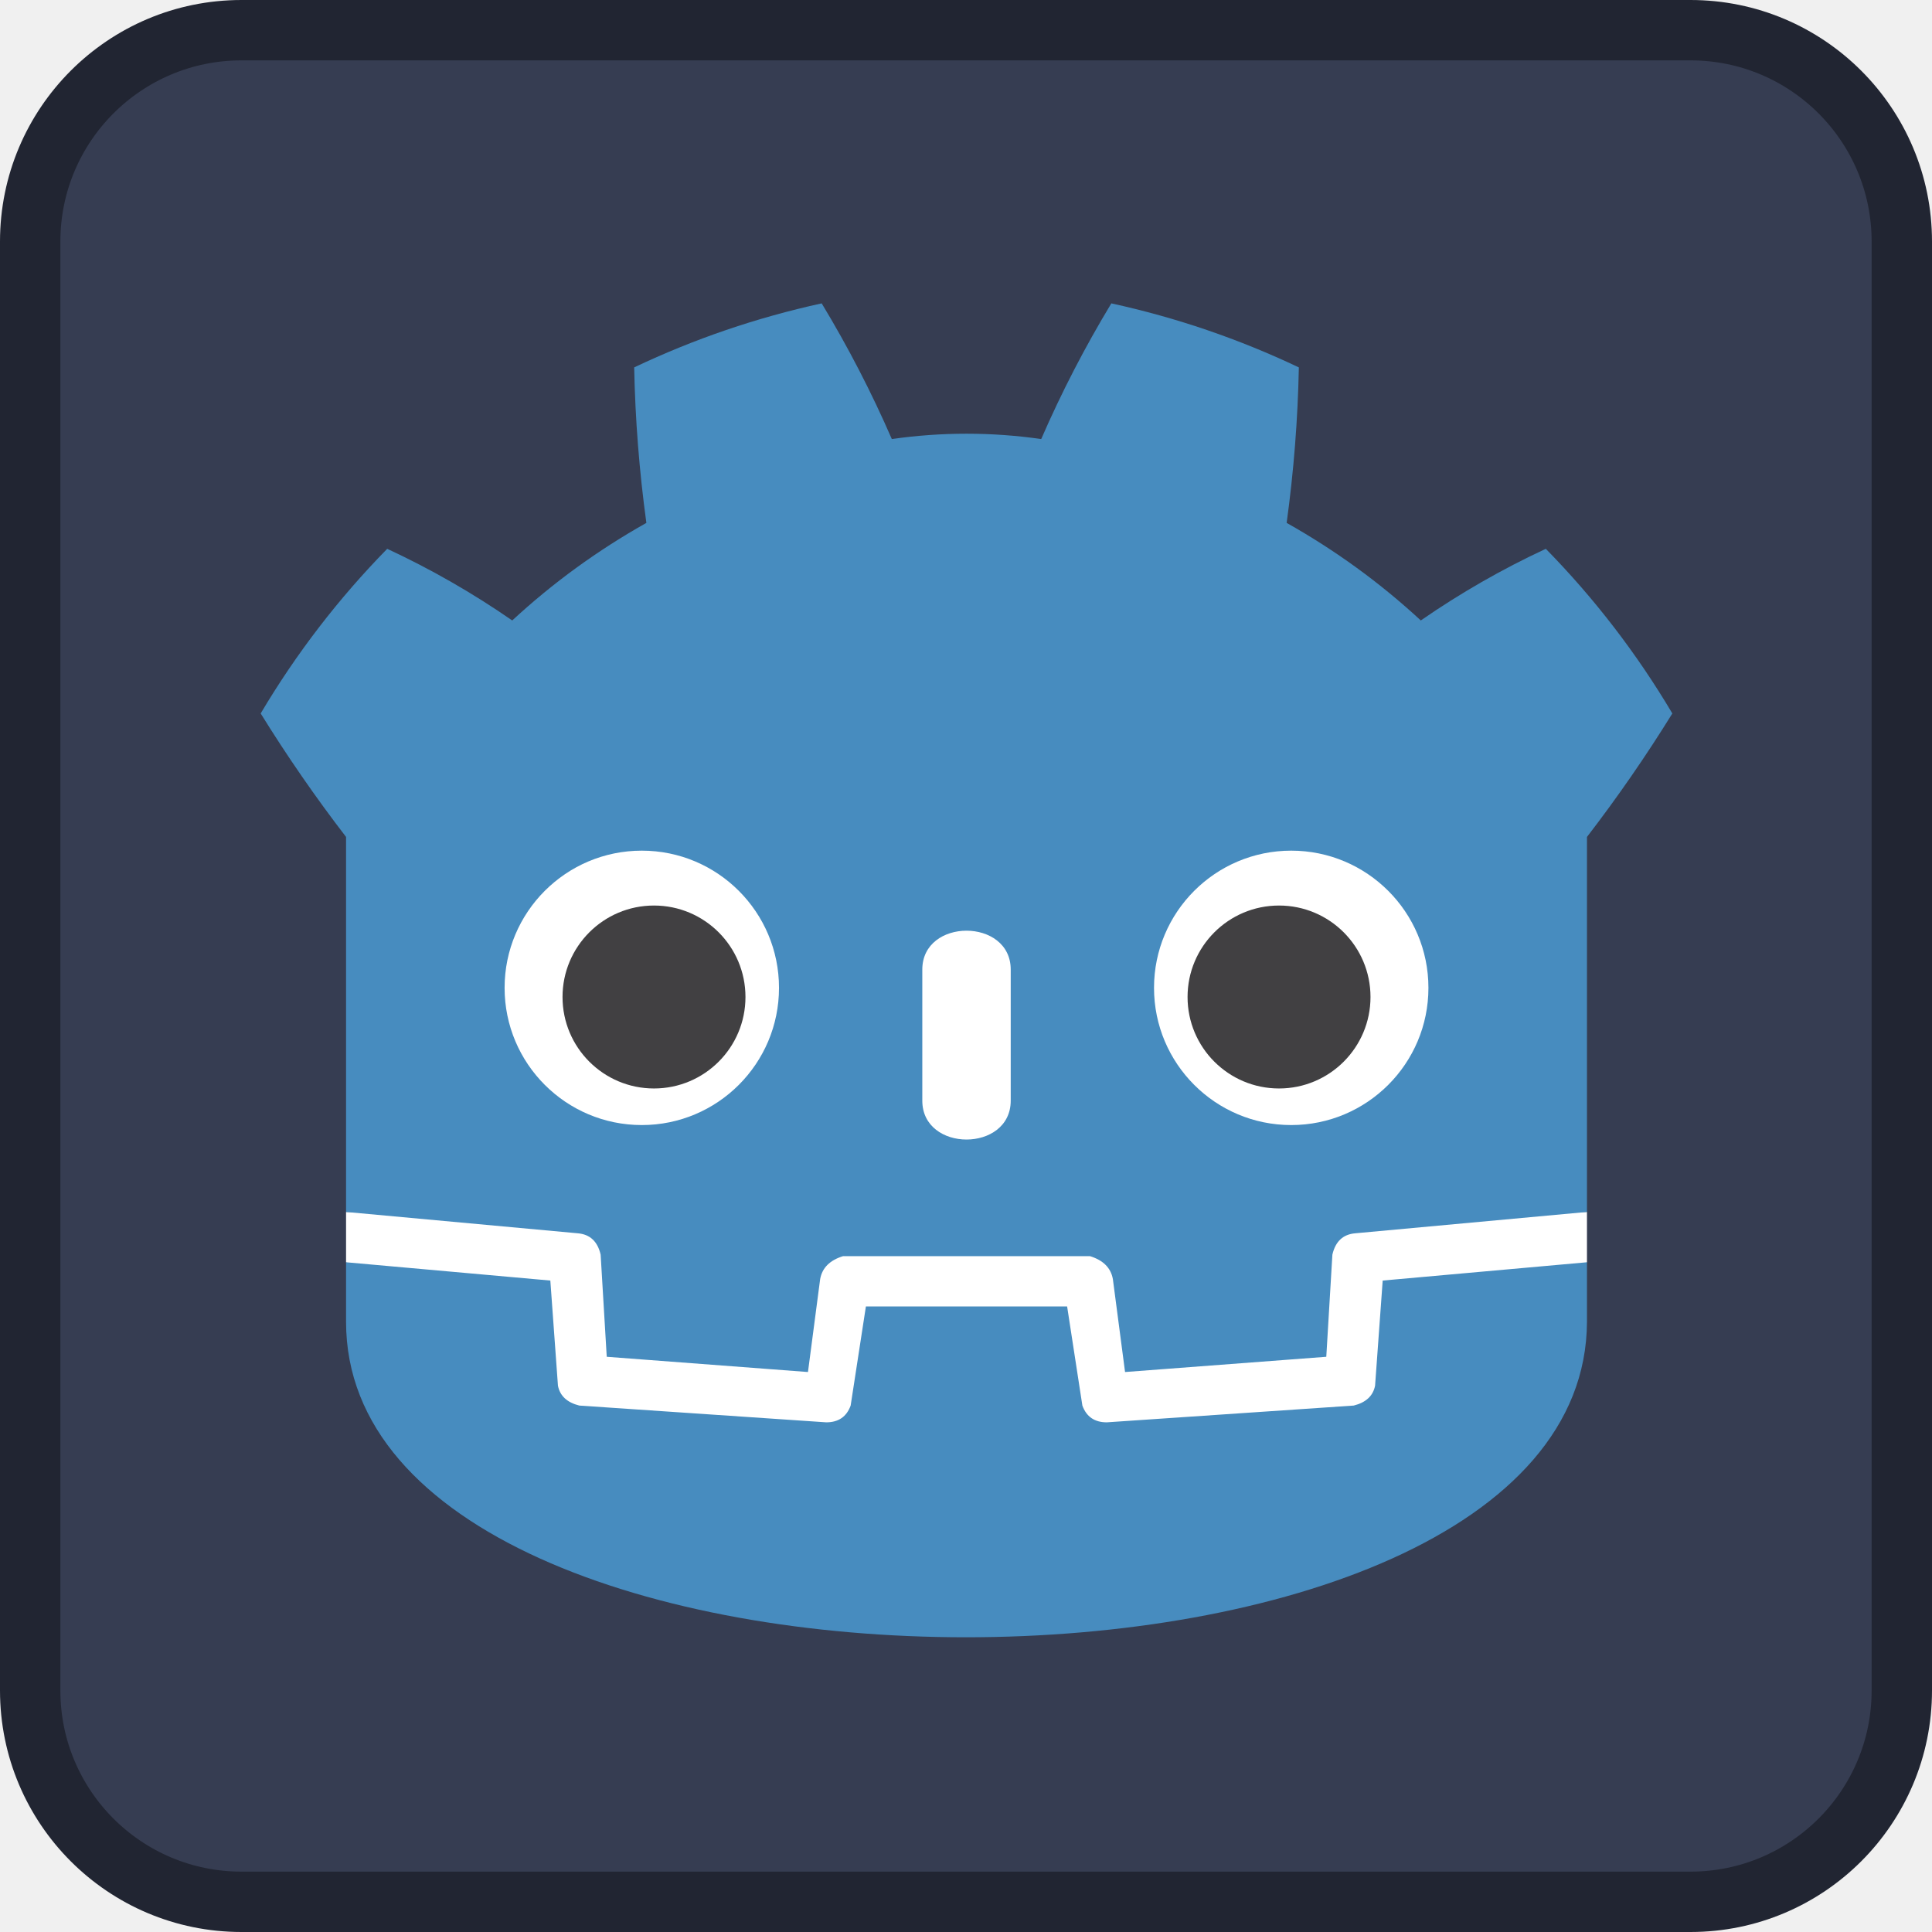
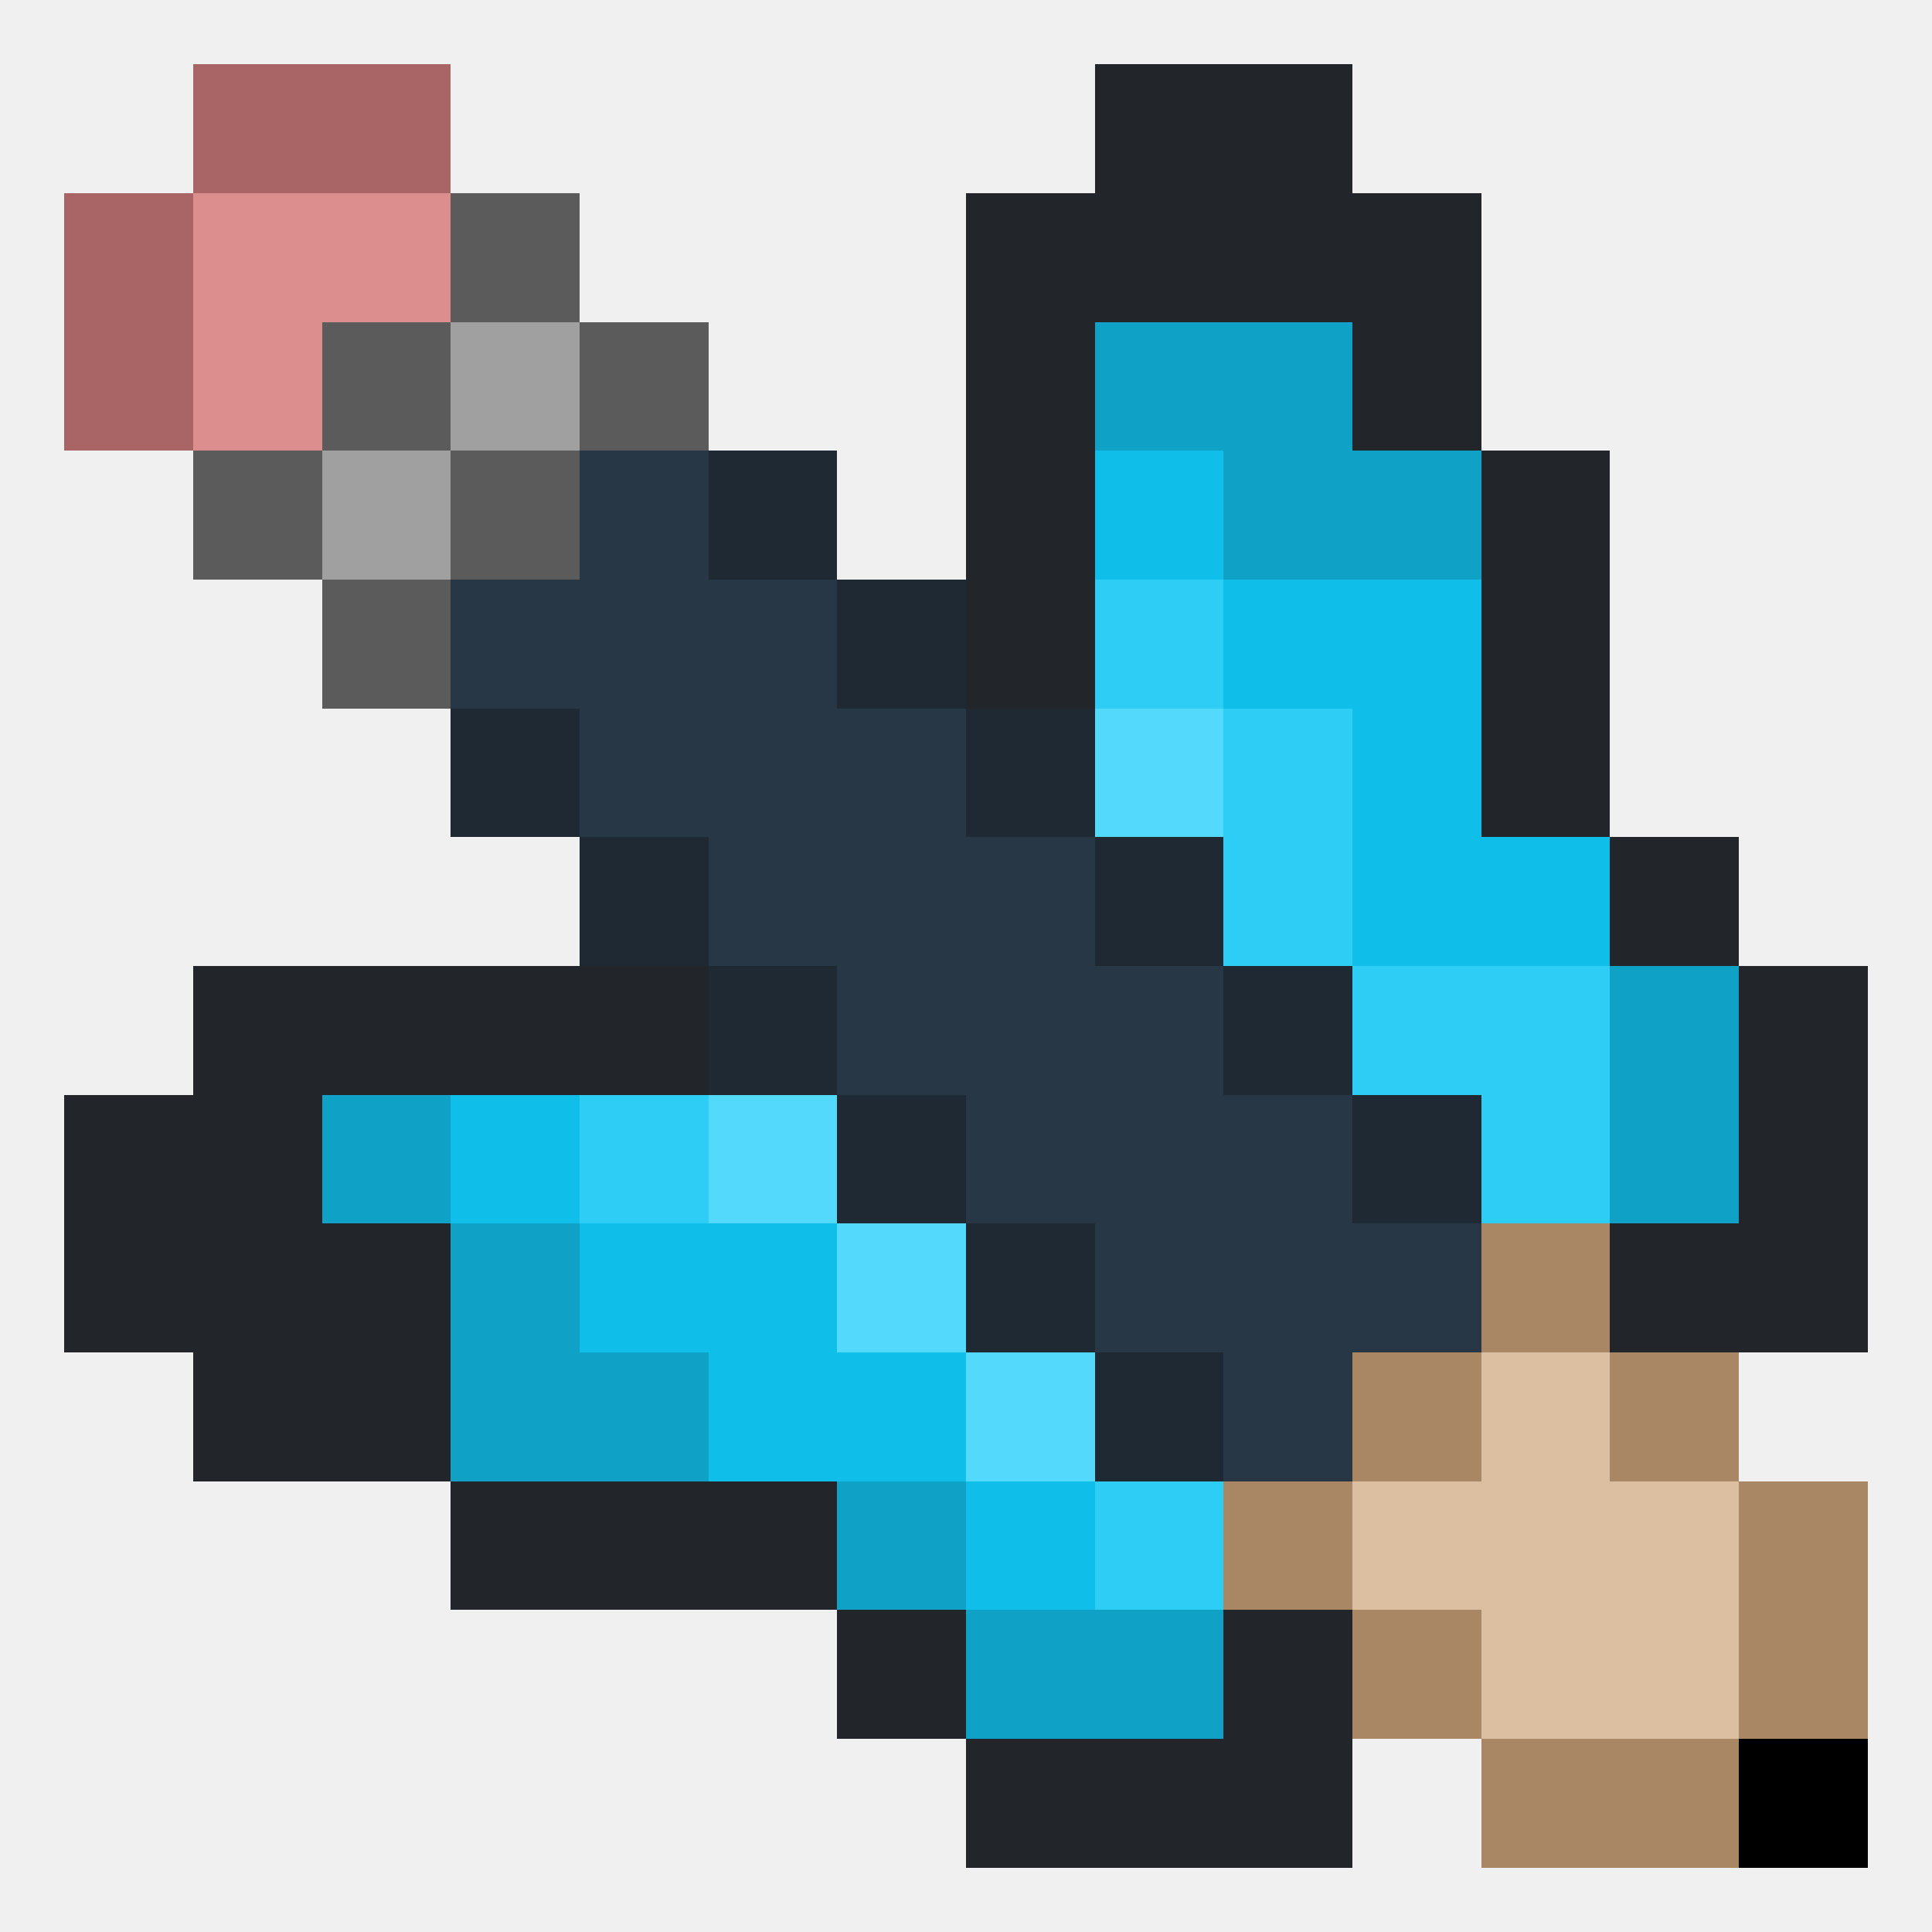
- <svg xmlns="http://www.w3.org/2000/svg" width="128" height="128">
-   <rect width="124" height="124" x="2" y="2" fill="#363d52" stroke="#212532" stroke-width="4" rx="14" />
-   <g fill="#fff" transform="translate(12.322 12.322)scale(.101)">
-     <path d="M105 673v33q407 354 814 0v-33z" />
-     <path fill="#478cbf" d="m105 673 152 14q12 1 15 14l4 67 132 10 8-61q2-11 15-15h162q13 4 15 15l8 61 132-10 4-67q3-13 15-14l152-14V427q30-39 56-81-35-59-83-108-43 20-82 47-40-37-88-64 7-51 8-102-59-28-123-42-26 43-46 89-49-7-98 0-20-46-46-89-64 14-123 42 1 51 8 102-48 27-88 64-39-27-82-47-48 49-83 108 26 42 56 81zm0 33v39c0 276 813 276 814 0v-39l-134 12-5 69q-2 10-14 13l-162 11q-12 0-16-11l-10-65H446l-10 65q-4 11-16 11l-162-11q-12-3-14-13l-5-69z" />
-     <path d="M483 600c0 34 58 34 58 0v-86c0-34-58-34-58 0z" />
-     <circle cx="725" cy="526" r="90" />
-     <circle cx="299" cy="526" r="90" />
-   </g>
-   <g fill="#414042" transform="translate(12.322 12.322)scale(.101)">
-     <circle cx="307" cy="532" r="60" />
-     <circle cx="717" cy="532" r="60" />
-   </g>
+ <svg xmlns="http://www.w3.org/2000/svg" version="1.1" width="1500" height="1500" shape-rendering="crispEdges">
+   <rect x="150" y="50" width="50" height="50" fill="#A96565" />
+   <rect x="200" y="50" width="50" height="50" fill="#A96565" />
+   <rect x="250" y="50" width="50" height="50" fill="#A96565" />
+   <rect x="300" y="50" width="50" height="50" fill="#A96565" />
+   <rect x="850" y="50" width="50" height="50" fill="#22262A" />
+   <rect x="900" y="50" width="50" height="50" fill="#22262A" />
+   <rect x="950" y="50" width="50" height="50" fill="#22262A" />
+   <rect x="1000" y="50" width="50" height="50" fill="#22262A" />
+   <rect x="150" y="100" width="50" height="50" fill="#A96565" />
+   <rect x="200" y="100" width="50" height="50" fill="#A96565" />
+   <rect x="250" y="100" width="50" height="50" fill="#A96565" />
+   <rect x="300" y="100" width="50" height="50" fill="#A96565" />
+   <rect x="850" y="100" width="50" height="50" fill="#22262A" />
+   <rect x="900" y="100" width="50" height="50" fill="#22262A" />
+   <rect x="950" y="100" width="50" height="50" fill="#22262A" />
+   <rect x="1000" y="100" width="50" height="50" fill="#22262A" />
+   <rect x="50" y="150" width="50" height="50" fill="#A96565" />
+   <rect x="100" y="150" width="50" height="50" fill="#A96565" />
+   <rect x="150" y="150" width="50" height="50" fill="#DC8E8E" />
+   <rect x="200" y="150" width="50" height="50" fill="#DC8E8E" />
+   <rect x="250" y="150" width="50" height="50" fill="#DC8E8E" />
+   <rect x="300" y="150" width="50" height="50" fill="#DC8E8E" />
+   <rect x="350" y="150" width="50" height="50" fill="#5B5B5B" />
+   <rect x="400" y="150" width="50" height="50" fill="#5B5B5B" />
+   <rect x="750" y="150" width="50" height="50" fill="#22262A" />
+   <rect x="800" y="150" width="50" height="50" fill="#22262A" />
+   <rect x="850" y="150" width="50" height="50" fill="#22262A" />
+   <rect x="900" y="150" width="50" height="50" fill="#22262A" />
+   <rect x="950" y="150" width="50" height="50" fill="#22262A" />
+   <rect x="1000" y="150" width="50" height="50" fill="#22262A" />
+   <rect x="1050" y="150" width="50" height="50" fill="#22262A" />
+   <rect x="1100" y="150" width="50" height="50" fill="#22262A" />
+   <rect x="50" y="200" width="50" height="50" fill="#A96565" />
+   <rect x="100" y="200" width="50" height="50" fill="#A96565" />
+   <rect x="150" y="200" width="50" height="50" fill="#DC8E8E" />
+   <rect x="200" y="200" width="50" height="50" fill="#DC8E8E" />
+   <rect x="250" y="200" width="50" height="50" fill="#DC8E8E" />
+   <rect x="300" y="200" width="50" height="50" fill="#DC8E8E" />
+   <rect x="350" y="200" width="50" height="50" fill="#5B5B5B" />
+   <rect x="400" y="200" width="50" height="50" fill="#5B5B5B" />
+   <rect x="750" y="200" width="50" height="50" fill="#22262A" />
+   <rect x="800" y="200" width="50" height="50" fill="#22262A" />
+   <rect x="850" y="200" width="50" height="50" fill="#22262A" />
+   <rect x="900" y="200" width="50" height="50" fill="#22262A" />
+   <rect x="950" y="200" width="50" height="50" fill="#22262A" />
+   <rect x="1000" y="200" width="50" height="50" fill="#22262A" />
+   <rect x="1050" y="200" width="50" height="50" fill="#22262A" />
+   <rect x="1100" y="200" width="50" height="50" fill="#22262A" />
+   <rect x="50" y="250" width="50" height="50" fill="#A96565" />
+   <rect x="100" y="250" width="50" height="50" fill="#A96565" />
+   <rect x="150" y="250" width="50" height="50" fill="#DC8E8E" />
+   <rect x="200" y="250" width="50" height="50" fill="#DC8E8E" />
+   <rect x="250" y="250" width="50" height="50" fill="#5B5B5B" />
+   <rect x="300" y="250" width="50" height="50" fill="#5B5B5B" />
+   <rect x="350" y="250" width="50" height="50" fill="#A0A0A0" />
+   <rect x="400" y="250" width="50" height="50" fill="#A0A0A0" />
+   <rect x="450" y="250" width="50" height="50" fill="#5B5B5B" />
+   <rect x="500" y="250" width="50" height="50" fill="#5B5B5B" />
+   <rect x="750" y="250" width="50" height="50" fill="#22262A" />
+   <rect x="800" y="250" width="50" height="50" fill="#22262A" />
+   <rect x="850" y="250" width="50" height="50" fill="#10A1C6" />
+   <rect x="900" y="250" width="50" height="50" fill="#10A1C6" />
+   <rect x="950" y="250" width="50" height="50" fill="#10A1C6" />
+   <rect x="1000" y="250" width="50" height="50" fill="#10A1C6" />
+   <rect x="1050" y="250" width="50" height="50" fill="#22262A" />
+   <rect x="1100" y="250" width="50" height="50" fill="#22262A" />
+   <rect x="50" y="300" width="50" height="50" fill="#A96565" />
+   <rect x="100" y="300" width="50" height="50" fill="#A96565" />
+   <rect x="150" y="300" width="50" height="50" fill="#DC8E8E" />
+   <rect x="200" y="300" width="50" height="50" fill="#DC8E8E" />
+   <rect x="250" y="300" width="50" height="50" fill="#5B5B5B" />
+   <rect x="300" y="300" width="50" height="50" fill="#5B5B5B" />
+   <rect x="350" y="300" width="50" height="50" fill="#A0A0A0" />
+   <rect x="400" y="300" width="50" height="50" fill="#A0A0A0" />
+   <rect x="450" y="300" width="50" height="50" fill="#5B5B5B" />
+   <rect x="500" y="300" width="50" height="50" fill="#5B5B5B" />
+   <rect x="750" y="300" width="50" height="50" fill="#22262A" />
+   <rect x="800" y="300" width="50" height="50" fill="#22262A" />
+   <rect x="850" y="300" width="50" height="50" fill="#10A1C6" />
+   <rect x="900" y="300" width="50" height="50" fill="#10A1C6" />
+   <rect x="950" y="300" width="50" height="50" fill="#10A1C6" />
+   <rect x="1000" y="300" width="50" height="50" fill="#10A1C6" />
+   <rect x="1050" y="300" width="50" height="50" fill="#22262A" />
+   <rect x="1100" y="300" width="50" height="50" fill="#22262A" />
+   <rect x="150" y="350" width="50" height="50" fill="#5B5B5B" />
+   <rect x="200" y="350" width="50" height="50" fill="#5B5B5B" />
+   <rect x="250" y="350" width="50" height="50" fill="#A0A0A0" />
+   <rect x="300" y="350" width="50" height="50" fill="#A0A0A0" />
+   <rect x="350" y="350" width="50" height="50" fill="#5B5B5B" />
+   <rect x="400" y="350" width="50" height="50" fill="#5B5B5B" />
+   <rect x="450" y="350" width="50" height="50" fill="#283745" />
+   <rect x="500" y="350" width="50" height="50" fill="#283745" />
+   <rect x="550" y="350" width="50" height="50" fill="#1E2934" />
+   <rect x="600" y="350" width="50" height="50" fill="#1E2934" />
+   <rect x="750" y="350" width="50" height="50" fill="#22262A" />
+   <rect x="800" y="350" width="50" height="50" fill="#22262A" />
+   <rect x="850" y="350" width="50" height="50" fill="#10BEEA" />
+   <rect x="900" y="350" width="50" height="50" fill="#10BEEA" />
+   <rect x="950" y="350" width="50" height="50" fill="#10A1C6" />
+   <rect x="1000" y="350" width="50" height="50" fill="#10A1C6" />
+   <rect x="1050" y="350" width="50" height="50" fill="#10A1C6" />
+   <rect x="1100" y="350" width="50" height="50" fill="#10A1C6" />
+   <rect x="1150" y="350" width="50" height="50" fill="#22262A" />
+   <rect x="1200" y="350" width="50" height="50" fill="#22262A" />
+   <rect x="150" y="400" width="50" height="50" fill="#5B5B5B" />
+   <rect x="200" y="400" width="50" height="50" fill="#5B5B5B" />
+   <rect x="250" y="400" width="50" height="50" fill="#A0A0A0" />
+   <rect x="300" y="400" width="50" height="50" fill="#A0A0A0" />
+   <rect x="350" y="400" width="50" height="50" fill="#5B5B5B" />
+   <rect x="400" y="400" width="50" height="50" fill="#5B5B5B" />
+   <rect x="450" y="400" width="50" height="50" fill="#283745" />
+   <rect x="500" y="400" width="50" height="50" fill="#283745" />
+   <rect x="550" y="400" width="50" height="50" fill="#1E2934" />
+   <rect x="600" y="400" width="50" height="50" fill="#1E2934" />
+   <rect x="750" y="400" width="50" height="50" fill="#22262A" />
+   <rect x="800" y="400" width="50" height="50" fill="#22262A" />
+   <rect x="850" y="400" width="50" height="50" fill="#10BEEA" />
+   <rect x="900" y="400" width="50" height="50" fill="#10BEEA" />
+   <rect x="950" y="400" width="50" height="50" fill="#10A1C6" />
+   <rect x="1000" y="400" width="50" height="50" fill="#10A1C6" />
+   <rect x="1050" y="400" width="50" height="50" fill="#10A1C6" />
+   <rect x="1100" y="400" width="50" height="50" fill="#10A1C6" />
+   <rect x="1150" y="400" width="50" height="50" fill="#22262A" />
+   <rect x="1200" y="400" width="50" height="50" fill="#22262A" />
+   <rect x="250" y="450" width="50" height="50" fill="#5B5B5B" />
+   <rect x="300" y="450" width="50" height="50" fill="#5B5B5B" />
+   <rect x="350" y="450" width="50" height="50" fill="#283745" />
+   <rect x="400" y="450" width="50" height="50" fill="#283745" />
+   <rect x="450" y="450" width="50" height="50" fill="#283745" />
+   <rect x="500" y="450" width="50" height="50" fill="#283745" />
+   <rect x="550" y="450" width="50" height="50" fill="#283745" />
+   <rect x="600" y="450" width="50" height="50" fill="#283745" />
+   <rect x="650" y="450" width="50" height="50" fill="#1E2934" />
+   <rect x="700" y="450" width="50" height="50" fill="#1E2934" />
+   <rect x="750" y="450" width="50" height="50" fill="#22262A" />
+   <rect x="800" y="450" width="50" height="50" fill="#22262A" />
+   <rect x="850" y="450" width="50" height="50" fill="#2ECDF6" />
+   <rect x="900" y="450" width="50" height="50" fill="#2ECDF6" />
+   <rect x="950" y="450" width="50" height="50" fill="#10BEEA" />
+   <rect x="1000" y="450" width="50" height="50" fill="#10BEEA" />
+   <rect x="1050" y="450" width="50" height="50" fill="#10BEEA" />
+   <rect x="1100" y="450" width="50" height="50" fill="#10BEEA" />
+   <rect x="1150" y="450" width="50" height="50" fill="#22262A" />
+   <rect x="1200" y="450" width="50" height="50" fill="#22262A" />
+   <rect x="250" y="500" width="50" height="50" fill="#5B5B5B" />
+   <rect x="300" y="500" width="50" height="50" fill="#5B5B5B" />
+   <rect x="350" y="500" width="50" height="50" fill="#283745" />
+   <rect x="400" y="500" width="50" height="50" fill="#283745" />
+   <rect x="450" y="500" width="50" height="50" fill="#283745" />
+   <rect x="500" y="500" width="50" height="50" fill="#283745" />
+   <rect x="550" y="500" width="50" height="50" fill="#283745" />
+   <rect x="600" y="500" width="50" height="50" fill="#283745" />
+   <rect x="650" y="500" width="50" height="50" fill="#1E2934" />
+   <rect x="700" y="500" width="50" height="50" fill="#1E2934" />
+   <rect x="750" y="500" width="50" height="50" fill="#22262A" />
+   <rect x="800" y="500" width="50" height="50" fill="#22262A" />
+   <rect x="850" y="500" width="50" height="50" fill="#2ECDF6" />
+   <rect x="900" y="500" width="50" height="50" fill="#2ECDF6" />
+   <rect x="950" y="500" width="50" height="50" fill="#10BEEA" />
+   <rect x="1000" y="500" width="50" height="50" fill="#10BEEA" />
+   <rect x="1050" y="500" width="50" height="50" fill="#10BEEA" />
+   <rect x="1100" y="500" width="50" height="50" fill="#10BEEA" />
+   <rect x="1150" y="500" width="50" height="50" fill="#22262A" />
+   <rect x="1200" y="500" width="50" height="50" fill="#22262A" />
+   <rect x="350" y="550" width="50" height="50" fill="#1E2934" />
+   <rect x="400" y="550" width="50" height="50" fill="#1E2934" />
+   <rect x="450" y="550" width="50" height="50" fill="#283745" />
+   <rect x="500" y="550" width="50" height="50" fill="#283745" />
+   <rect x="550" y="550" width="50" height="50" fill="#283745" />
+   <rect x="600" y="550" width="50" height="50" fill="#283745" />
+   <rect x="650" y="550" width="50" height="50" fill="#283745" />
+   <rect x="700" y="550" width="50" height="50" fill="#283745" />
+   <rect x="750" y="550" width="50" height="50" fill="#1E2934" />
+   <rect x="800" y="550" width="50" height="50" fill="#1E2934" />
+   <rect x="850" y="550" width="50" height="50" fill="#52D9FB" />
+   <rect x="900" y="550" width="50" height="50" fill="#52D9FB" />
+   <rect x="950" y="550" width="50" height="50" fill="#2ECDF6" />
+   <rect x="1000" y="550" width="50" height="50" fill="#2ECDF6" />
+   <rect x="1050" y="550" width="50" height="50" fill="#10BEEA" />
+   <rect x="1100" y="550" width="50" height="50" fill="#10BEEA" />
+   <rect x="1150" y="550" width="50" height="50" fill="#22262A" />
+   <rect x="1200" y="550" width="50" height="50" fill="#22262A" />
+   <rect x="350" y="600" width="50" height="50" fill="#1E2934" />
+   <rect x="400" y="600" width="50" height="50" fill="#1E2934" />
+   <rect x="450" y="600" width="50" height="50" fill="#283745" />
+   <rect x="500" y="600" width="50" height="50" fill="#283745" />
+   <rect x="550" y="600" width="50" height="50" fill="#283745" />
+   <rect x="600" y="600" width="50" height="50" fill="#283745" />
+   <rect x="650" y="600" width="50" height="50" fill="#283745" />
+   <rect x="700" y="600" width="50" height="50" fill="#283745" />
+   <rect x="750" y="600" width="50" height="50" fill="#1E2934" />
+   <rect x="800" y="600" width="50" height="50" fill="#1E2934" />
+   <rect x="850" y="600" width="50" height="50" fill="#52D9FB" />
+   <rect x="900" y="600" width="50" height="50" fill="#52D9FB" />
+   <rect x="950" y="600" width="50" height="50" fill="#2ECDF6" />
+   <rect x="1000" y="600" width="50" height="50" fill="#2ECDF6" />
+   <rect x="1050" y="600" width="50" height="50" fill="#10BEEA" />
+   <rect x="1100" y="600" width="50" height="50" fill="#10BEEA" />
+   <rect x="1150" y="600" width="50" height="50" fill="#22262A" />
+   <rect x="1200" y="600" width="50" height="50" fill="#22262A" />
+   <rect x="450" y="650" width="50" height="50" fill="#1E2934" />
+   <rect x="500" y="650" width="50" height="50" fill="#1E2934" />
+   <rect x="550" y="650" width="50" height="50" fill="#283745" />
+   <rect x="600" y="650" width="50" height="50" fill="#283745" />
+   <rect x="650" y="650" width="50" height="50" fill="#283745" />
+   <rect x="700" y="650" width="50" height="50" fill="#283745" />
+   <rect x="750" y="650" width="50" height="50" fill="#283745" />
+   <rect x="800" y="650" width="50" height="50" fill="#283745" />
+   <rect x="850" y="650" width="50" height="50" fill="#1E2934" />
+   <rect x="900" y="650" width="50" height="50" fill="#1E2934" />
+   <rect x="950" y="650" width="50" height="50" fill="#2ECDF6" />
+   <rect x="1000" y="650" width="50" height="50" fill="#2ECDF6" />
+   <rect x="1050" y="650" width="50" height="50" fill="#10BEEA" />
+   <rect x="1100" y="650" width="50" height="50" fill="#10BEEA" />
+   <rect x="1150" y="650" width="50" height="50" fill="#10BEEA" />
+   <rect x="1200" y="650" width="50" height="50" fill="#10BEEA" />
+   <rect x="1250" y="650" width="50" height="50" fill="#22262A" />
+   <rect x="1300" y="650" width="50" height="50" fill="#22262A" />
+   <rect x="450" y="700" width="50" height="50" fill="#1E2934" />
+   <rect x="500" y="700" width="50" height="50" fill="#1E2934" />
+   <rect x="550" y="700" width="50" height="50" fill="#283745" />
+   <rect x="600" y="700" width="50" height="50" fill="#283745" />
+   <rect x="650" y="700" width="50" height="50" fill="#283745" />
+   <rect x="700" y="700" width="50" height="50" fill="#283745" />
+   <rect x="750" y="700" width="50" height="50" fill="#283745" />
+   <rect x="800" y="700" width="50" height="50" fill="#283745" />
+   <rect x="850" y="700" width="50" height="50" fill="#1E2934" />
+   <rect x="900" y="700" width="50" height="50" fill="#1E2934" />
+   <rect x="950" y="700" width="50" height="50" fill="#2ECDF6" />
+   <rect x="1000" y="700" width="50" height="50" fill="#2ECDF6" />
+   <rect x="1050" y="700" width="50" height="50" fill="#10BEEA" />
+   <rect x="1100" y="700" width="50" height="50" fill="#10BEEA" />
+   <rect x="1150" y="700" width="50" height="50" fill="#10BEEA" />
+   <rect x="1200" y="700" width="50" height="50" fill="#10BEEA" />
+   <rect x="1250" y="700" width="50" height="50" fill="#22262A" />
+   <rect x="1300" y="700" width="50" height="50" fill="#22262A" />
+   <rect x="150" y="750" width="50" height="50" fill="#22262A" />
+   <rect x="200" y="750" width="50" height="50" fill="#22262A" />
+   <rect x="250" y="750" width="50" height="50" fill="#22262A" />
+   <rect x="300" y="750" width="50" height="50" fill="#22262A" />
+   <rect x="350" y="750" width="50" height="50" fill="#22262A" />
+   <rect x="400" y="750" width="50" height="50" fill="#22262A" />
+   <rect x="450" y="750" width="50" height="50" fill="#22262A" />
+   <rect x="500" y="750" width="50" height="50" fill="#22262A" />
+   <rect x="550" y="750" width="50" height="50" fill="#1E2934" />
+   <rect x="600" y="750" width="50" height="50" fill="#1E2934" />
+   <rect x="650" y="750" width="50" height="50" fill="#283745" />
+   <rect x="700" y="750" width="50" height="50" fill="#283745" />
+   <rect x="750" y="750" width="50" height="50" fill="#283745" />
+   <rect x="800" y="750" width="50" height="50" fill="#283745" />
+   <rect x="850" y="750" width="50" height="50" fill="#283745" />
+   <rect x="900" y="750" width="50" height="50" fill="#283745" />
+   <rect x="950" y="750" width="50" height="50" fill="#1E2934" />
+   <rect x="1000" y="750" width="50" height="50" fill="#1E2934" />
+   <rect x="1050" y="750" width="50" height="50" fill="#2ECDF6" />
+   <rect x="1100" y="750" width="50" height="50" fill="#2ECDF6" />
+   <rect x="1150" y="750" width="50" height="50" fill="#2ECDF6" />
+   <rect x="1200" y="750" width="50" height="50" fill="#2ECDF6" />
+   <rect x="1250" y="750" width="50" height="50" fill="#10A1C6" />
+   <rect x="1300" y="750" width="50" height="50" fill="#10A1C6" />
+   <rect x="1350" y="750" width="50" height="50" fill="#22262A" />
+   <rect x="1400" y="750" width="50" height="50" fill="#22262A" />
+   <rect x="150" y="800" width="50" height="50" fill="#22262A" />
+   <rect x="200" y="800" width="50" height="50" fill="#22262A" />
+   <rect x="250" y="800" width="50" height="50" fill="#22262A" />
+   <rect x="300" y="800" width="50" height="50" fill="#22262A" />
+   <rect x="350" y="800" width="50" height="50" fill="#22262A" />
+   <rect x="400" y="800" width="50" height="50" fill="#22262A" />
+   <rect x="450" y="800" width="50" height="50" fill="#22262A" />
+   <rect x="500" y="800" width="50" height="50" fill="#22262A" />
+   <rect x="550" y="800" width="50" height="50" fill="#1E2934" />
+   <rect x="600" y="800" width="50" height="50" fill="#1E2934" />
+   <rect x="650" y="800" width="50" height="50" fill="#283745" />
+   <rect x="700" y="800" width="50" height="50" fill="#283745" />
+   <rect x="750" y="800" width="50" height="50" fill="#283745" />
+   <rect x="800" y="800" width="50" height="50" fill="#283745" />
+   <rect x="850" y="800" width="50" height="50" fill="#283745" />
+   <rect x="900" y="800" width="50" height="50" fill="#283745" />
+   <rect x="950" y="800" width="50" height="50" fill="#1E2934" />
+   <rect x="1000" y="800" width="50" height="50" fill="#1E2934" />
+   <rect x="1050" y="800" width="50" height="50" fill="#2ECDF6" />
+   <rect x="1100" y="800" width="50" height="50" fill="#2ECDF6" />
+   <rect x="1150" y="800" width="50" height="50" fill="#2ECDF6" />
+   <rect x="1200" y="800" width="50" height="50" fill="#2ECDF6" />
+   <rect x="1250" y="800" width="50" height="50" fill="#10A1C6" />
+   <rect x="1300" y="800" width="50" height="50" fill="#10A1C6" />
+   <rect x="1350" y="800" width="50" height="50" fill="#22262A" />
+   <rect x="1400" y="800" width="50" height="50" fill="#22262A" />
+   <rect x="50" y="850" width="50" height="50" fill="#22262A" />
+   <rect x="100" y="850" width="50" height="50" fill="#22262A" />
+   <rect x="150" y="850" width="50" height="50" fill="#22262A" />
+   <rect x="200" y="850" width="50" height="50" fill="#22262A" />
+   <rect x="250" y="850" width="50" height="50" fill="#10A1C6" />
+   <rect x="300" y="850" width="50" height="50" fill="#10A1C6" />
+   <rect x="350" y="850" width="50" height="50" fill="#10BEEA" />
+   <rect x="400" y="850" width="50" height="50" fill="#10BEEA" />
+   <rect x="450" y="850" width="50" height="50" fill="#2ECDF6" />
+   <rect x="500" y="850" width="50" height="50" fill="#2ECDF6" />
+   <rect x="550" y="850" width="50" height="50" fill="#52D9FB" />
+   <rect x="600" y="850" width="50" height="50" fill="#52D9FB" />
+   <rect x="650" y="850" width="50" height="50" fill="#1E2934" />
+   <rect x="700" y="850" width="50" height="50" fill="#1E2934" />
+   <rect x="750" y="850" width="50" height="50" fill="#283745" />
+   <rect x="800" y="850" width="50" height="50" fill="#283745" />
+   <rect x="850" y="850" width="50" height="50" fill="#283745" />
+   <rect x="900" y="850" width="50" height="50" fill="#283745" />
+   <rect x="950" y="850" width="50" height="50" fill="#283745" />
+   <rect x="1000" y="850" width="50" height="50" fill="#283745" />
+   <rect x="1050" y="850" width="50" height="50" fill="#1E2934" />
+   <rect x="1100" y="850" width="50" height="50" fill="#1E2934" />
+   <rect x="1150" y="850" width="50" height="50" fill="#2ECDF6" />
+   <rect x="1200" y="850" width="50" height="50" fill="#2ECDF6" />
+   <rect x="1250" y="850" width="50" height="50" fill="#10A1C6" />
+   <rect x="1300" y="850" width="50" height="50" fill="#10A1C6" />
+   <rect x="1350" y="850" width="50" height="50" fill="#22262A" />
+   <rect x="1400" y="850" width="50" height="50" fill="#22262A" />
+   <rect x="50" y="900" width="50" height="50" fill="#22262A" />
+   <rect x="100" y="900" width="50" height="50" fill="#22262A" />
+   <rect x="150" y="900" width="50" height="50" fill="#22262A" />
+   <rect x="200" y="900" width="50" height="50" fill="#22262A" />
+   <rect x="250" y="900" width="50" height="50" fill="#10A1C6" />
+   <rect x="300" y="900" width="50" height="50" fill="#10A1C6" />
+   <rect x="350" y="900" width="50" height="50" fill="#10BEEA" />
+   <rect x="400" y="900" width="50" height="50" fill="#10BEEA" />
+   <rect x="450" y="900" width="50" height="50" fill="#2ECDF6" />
+   <rect x="500" y="900" width="50" height="50" fill="#2ECDF6" />
+   <rect x="550" y="900" width="50" height="50" fill="#52D9FB" />
+   <rect x="600" y="900" width="50" height="50" fill="#52D9FB" />
+   <rect x="650" y="900" width="50" height="50" fill="#1E2934" />
+   <rect x="700" y="900" width="50" height="50" fill="#1E2934" />
+   <rect x="750" y="900" width="50" height="50" fill="#283745" />
+   <rect x="800" y="900" width="50" height="50" fill="#283745" />
+   <rect x="850" y="900" width="50" height="50" fill="#283745" />
+   <rect x="900" y="900" width="50" height="50" fill="#283745" />
+   <rect x="950" y="900" width="50" height="50" fill="#283745" />
+   <rect x="1000" y="900" width="50" height="50" fill="#283745" />
+   <rect x="1050" y="900" width="50" height="50" fill="#1E2934" />
+   <rect x="1100" y="900" width="50" height="50" fill="#1E2934" />
+   <rect x="1150" y="900" width="50" height="50" fill="#2ECDF6" />
+   <rect x="1200" y="900" width="50" height="50" fill="#2ECDF6" />
+   <rect x="1250" y="900" width="50" height="50" fill="#10A1C6" />
+   <rect x="1300" y="900" width="50" height="50" fill="#10A1C6" />
+   <rect x="1350" y="900" width="50" height="50" fill="#22262A" />
+   <rect x="1400" y="900" width="50" height="50" fill="#22262A" />
+   <rect x="50" y="950" width="50" height="50" fill="#22262A" />
+   <rect x="100" y="950" width="50" height="50" fill="#22262A" />
+   <rect x="150" y="950" width="50" height="50" fill="#22262A" />
+   <rect x="200" y="950" width="50" height="50" fill="#22262A" />
+   <rect x="250" y="950" width="50" height="50" fill="#22262A" />
+   <rect x="300" y="950" width="50" height="50" fill="#22262A" />
+   <rect x="350" y="950" width="50" height="50" fill="#10A1C6" />
+   <rect x="400" y="950" width="50" height="50" fill="#10A1C6" />
+   <rect x="450" y="950" width="50" height="50" fill="#10BEEA" />
+   <rect x="500" y="950" width="50" height="50" fill="#10BEEA" />
+   <rect x="550" y="950" width="50" height="50" fill="#10BEEA" />
+   <rect x="600" y="950" width="50" height="50" fill="#10BEEA" />
+   <rect x="650" y="950" width="50" height="50" fill="#52D9FB" />
+   <rect x="700" y="950" width="50" height="50" fill="#52D9FB" />
+   <rect x="750" y="950" width="50" height="50" fill="#1E2934" />
+   <rect x="800" y="950" width="50" height="50" fill="#1E2934" />
+   <rect x="850" y="950" width="50" height="50" fill="#283745" />
+   <rect x="900" y="950" width="50" height="50" fill="#283745" />
+   <rect x="950" y="950" width="50" height="50" fill="#283745" />
+   <rect x="1000" y="950" width="50" height="50" fill="#283745" />
+   <rect x="1050" y="950" width="50" height="50" fill="#283745" />
+   <rect x="1100" y="950" width="50" height="50" fill="#283745" />
+   <rect x="1150" y="950" width="50" height="50" fill="#A98765" />
+   <rect x="1200" y="950" width="50" height="50" fill="#A98765" />
+   <rect x="1250" y="950" width="50" height="50" fill="#22262A" />
+   <rect x="1300" y="950" width="50" height="50" fill="#22262A" />
+   <rect x="1350" y="950" width="50" height="50" fill="#22262A" />
+   <rect x="1400" y="950" width="50" height="50" fill="#22262A" />
+   <rect x="50" y="1000" width="50" height="50" fill="#22262A" />
+   <rect x="100" y="1000" width="50" height="50" fill="#22262A" />
+   <rect x="150" y="1000" width="50" height="50" fill="#22262A" />
+   <rect x="200" y="1000" width="50" height="50" fill="#22262A" />
+   <rect x="250" y="1000" width="50" height="50" fill="#22262A" />
+   <rect x="300" y="1000" width="50" height="50" fill="#22262A" />
+   <rect x="350" y="1000" width="50" height="50" fill="#10A1C6" />
+   <rect x="400" y="1000" width="50" height="50" fill="#10A1C6" />
+   <rect x="450" y="1000" width="50" height="50" fill="#10BEEA" />
+   <rect x="500" y="1000" width="50" height="50" fill="#10BEEA" />
+   <rect x="550" y="1000" width="50" height="50" fill="#10BEEA" />
+   <rect x="600" y="1000" width="50" height="50" fill="#10BEEA" />
+   <rect x="650" y="1000" width="50" height="50" fill="#52D9FB" />
+   <rect x="700" y="1000" width="50" height="50" fill="#52D9FB" />
+   <rect x="750" y="1000" width="50" height="50" fill="#1E2934" />
+   <rect x="800" y="1000" width="50" height="50" fill="#1E2934" />
+   <rect x="850" y="1000" width="50" height="50" fill="#283745" />
+   <rect x="900" y="1000" width="50" height="50" fill="#283745" />
+   <rect x="950" y="1000" width="50" height="50" fill="#283745" />
+   <rect x="1000" y="1000" width="50" height="50" fill="#283745" />
+   <rect x="1050" y="1000" width="50" height="50" fill="#283745" />
+   <rect x="1100" y="1000" width="50" height="50" fill="#283745" />
+   <rect x="1150" y="1000" width="50" height="50" fill="#A98765" />
+   <rect x="1200" y="1000" width="50" height="50" fill="#A98765" />
+   <rect x="1250" y="1000" width="50" height="50" fill="#22262A" />
+   <rect x="1300" y="1000" width="50" height="50" fill="#22262A" />
+   <rect x="1350" y="1000" width="50" height="50" fill="#22262A" />
+   <rect x="1400" y="1000" width="50" height="50" fill="#22262A" />
+   <rect x="150" y="1050" width="50" height="50" fill="#22262A" />
+   <rect x="200" y="1050" width="50" height="50" fill="#22262A" />
+   <rect x="250" y="1050" width="50" height="50" fill="#22262A" />
+   <rect x="300" y="1050" width="50" height="50" fill="#22262A" />
+   <rect x="350" y="1050" width="50" height="50" fill="#10A1C6" />
+   <rect x="400" y="1050" width="50" height="50" fill="#10A1C6" />
+   <rect x="450" y="1050" width="50" height="50" fill="#10A1C6" />
+   <rect x="500" y="1050" width="50" height="50" fill="#10A1C6" />
+   <rect x="550" y="1050" width="50" height="50" fill="#10BEEA" />
+   <rect x="600" y="1050" width="50" height="50" fill="#10BEEA" />
+   <rect x="650" y="1050" width="50" height="50" fill="#10BEEA" />
+   <rect x="700" y="1050" width="50" height="50" fill="#10BEEA" />
+   <rect x="750" y="1050" width="50" height="50" fill="#52D9FB" />
+   <rect x="800" y="1050" width="50" height="50" fill="#52D9FB" />
+   <rect x="850" y="1050" width="50" height="50" fill="#1E2934" />
+   <rect x="900" y="1050" width="50" height="50" fill="#1E2934" />
+   <rect x="950" y="1050" width="50" height="50" fill="#283745" />
+   <rect x="1000" y="1050" width="50" height="50" fill="#283745" />
+   <rect x="1050" y="1050" width="50" height="50" fill="#A98765" />
+   <rect x="1100" y="1050" width="50" height="50" fill="#A98765" />
+   <rect x="1150" y="1050" width="50" height="50" fill="#DCBFA0" />
+   <rect x="1200" y="1050" width="50" height="50" fill="#DCBFA0" />
+   <rect x="1250" y="1050" width="50" height="50" fill="#A98765" />
+   <rect x="1300" y="1050" width="50" height="50" fill="#A98765" />
+   <rect x="150" y="1100" width="50" height="50" fill="#22262A" />
+   <rect x="200" y="1100" width="50" height="50" fill="#22262A" />
+   <rect x="250" y="1100" width="50" height="50" fill="#22262A" />
+   <rect x="300" y="1100" width="50" height="50" fill="#22262A" />
+   <rect x="350" y="1100" width="50" height="50" fill="#10A1C6" />
+   <rect x="400" y="1100" width="50" height="50" fill="#10A1C6" />
+   <rect x="450" y="1100" width="50" height="50" fill="#10A1C6" />
+   <rect x="500" y="1100" width="50" height="50" fill="#10A1C6" />
+   <rect x="550" y="1100" width="50" height="50" fill="#10BEEA" />
+   <rect x="600" y="1100" width="50" height="50" fill="#10BEEA" />
+   <rect x="650" y="1100" width="50" height="50" fill="#10BEEA" />
+   <rect x="700" y="1100" width="50" height="50" fill="#10BEEA" />
+   <rect x="750" y="1100" width="50" height="50" fill="#52D9FB" />
+   <rect x="800" y="1100" width="50" height="50" fill="#52D9FB" />
+   <rect x="850" y="1100" width="50" height="50" fill="#1E2934" />
+   <rect x="900" y="1100" width="50" height="50" fill="#1E2934" />
+   <rect x="950" y="1100" width="50" height="50" fill="#283745" />
+   <rect x="1000" y="1100" width="50" height="50" fill="#283745" />
+   <rect x="1050" y="1100" width="50" height="50" fill="#A98765" />
+   <rect x="1100" y="1100" width="50" height="50" fill="#A98765" />
+   <rect x="1150" y="1100" width="50" height="50" fill="#DCBFA0" />
+   <rect x="1200" y="1100" width="50" height="50" fill="#DCBFA0" />
+   <rect x="1250" y="1100" width="50" height="50" fill="#A98765" />
+   <rect x="1300" y="1100" width="50" height="50" fill="#A98765" />
+   <rect x="350" y="1150" width="50" height="50" fill="#22262A" />
+   <rect x="400" y="1150" width="50" height="50" fill="#22262A" />
+   <rect x="450" y="1150" width="50" height="50" fill="#22262A" />
+   <rect x="500" y="1150" width="50" height="50" fill="#22262A" />
+   <rect x="550" y="1150" width="50" height="50" fill="#22262A" />
+   <rect x="600" y="1150" width="50" height="50" fill="#22262A" />
+   <rect x="650" y="1150" width="50" height="50" fill="#10A1C6" />
+   <rect x="700" y="1150" width="50" height="50" fill="#10A1C6" />
+   <rect x="750" y="1150" width="50" height="50" fill="#10BEEA" />
+   <rect x="800" y="1150" width="50" height="50" fill="#10BEEA" />
+   <rect x="850" y="1150" width="50" height="50" fill="#2ECDF6" />
+   <rect x="900" y="1150" width="50" height="50" fill="#2ECDF6" />
+   <rect x="950" y="1150" width="50" height="50" fill="#A98765" />
+   <rect x="1000" y="1150" width="50" height="50" fill="#A98765" />
+   <rect x="1050" y="1150" width="50" height="50" fill="#DCBFA0" />
+   <rect x="1100" y="1150" width="50" height="50" fill="#DCBFA0" />
+   <rect x="1150" y="1150" width="50" height="50" fill="#DCBFA0" />
+   <rect x="1200" y="1150" width="50" height="50" fill="#DCBFA0" />
+   <rect x="1250" y="1150" width="50" height="50" fill="#DCBFA0" />
+   <rect x="1300" y="1150" width="50" height="50" fill="#DCBFA0" />
+   <rect x="1350" y="1150" width="50" height="50" fill="#A98765" />
+   <rect x="1400" y="1150" width="50" height="50" fill="#A98765" />
+   <rect x="350" y="1200" width="50" height="50" fill="#22262A" />
+   <rect x="400" y="1200" width="50" height="50" fill="#22262A" />
+   <rect x="450" y="1200" width="50" height="50" fill="#22262A" />
+   <rect x="500" y="1200" width="50" height="50" fill="#22262A" />
+   <rect x="550" y="1200" width="50" height="50" fill="#22262A" />
+   <rect x="600" y="1200" width="50" height="50" fill="#22262A" />
+   <rect x="650" y="1200" width="50" height="50" fill="#10A1C6" />
+   <rect x="700" y="1200" width="50" height="50" fill="#10A1C6" />
+   <rect x="750" y="1200" width="50" height="50" fill="#10BEEA" />
+   <rect x="800" y="1200" width="50" height="50" fill="#10BEEA" />
+   <rect x="850" y="1200" width="50" height="50" fill="#2ECDF6" />
+   <rect x="900" y="1200" width="50" height="50" fill="#2ECDF6" />
+   <rect x="950" y="1200" width="50" height="50" fill="#A98765" />
+   <rect x="1000" y="1200" width="50" height="50" fill="#A98765" />
+   <rect x="1050" y="1200" width="50" height="50" fill="#DCBFA0" />
+   <rect x="1100" y="1200" width="50" height="50" fill="#DCBFA0" />
+   <rect x="1150" y="1200" width="50" height="50" fill="#DCBFA0" />
+   <rect x="1200" y="1200" width="50" height="50" fill="#DCBFA0" />
+   <rect x="1250" y="1200" width="50" height="50" fill="#DCBFA0" />
+   <rect x="1300" y="1200" width="50" height="50" fill="#DCBFA0" />
+   <rect x="1350" y="1200" width="50" height="50" fill="#A98765" />
+   <rect x="1400" y="1200" width="50" height="50" fill="#A98765" />
+   <rect x="650" y="1250" width="50" height="50" fill="#22262A" />
+   <rect x="700" y="1250" width="50" height="50" fill="#22262A" />
+   <rect x="750" y="1250" width="50" height="50" fill="#10A1C6" />
+   <rect x="800" y="1250" width="50" height="50" fill="#10A1C6" />
+   <rect x="850" y="1250" width="50" height="50" fill="#10A1C6" />
+   <rect x="900" y="1250" width="50" height="50" fill="#10A1C6" />
+   <rect x="950" y="1250" width="50" height="50" fill="#22262A" />
+   <rect x="1000" y="1250" width="50" height="50" fill="#22262A" />
+   <rect x="1050" y="1250" width="50" height="50" fill="#A98765" />
+   <rect x="1100" y="1250" width="50" height="50" fill="#A98765" />
+   <rect x="1150" y="1250" width="50" height="50" fill="#DCBFA0" />
+   <rect x="1200" y="1250" width="50" height="50" fill="#DCBFA0" />
+   <rect x="1250" y="1250" width="50" height="50" fill="#DCBFA0" />
+   <rect x="1300" y="1250" width="50" height="50" fill="#DCBFA0" />
+   <rect x="1350" y="1250" width="50" height="50" fill="#A98765" />
+   <rect x="1400" y="1250" width="50" height="50" fill="#A98765" />
+   <rect x="650" y="1300" width="50" height="50" fill="#22262A" />
+   <rect x="700" y="1300" width="50" height="50" fill="#22262A" />
+   <rect x="750" y="1300" width="50" height="50" fill="#10A1C6" />
+   <rect x="800" y="1300" width="50" height="50" fill="#10A1C6" />
+   <rect x="850" y="1300" width="50" height="50" fill="#10A1C6" />
+   <rect x="900" y="1300" width="50" height="50" fill="#10A1C6" />
+   <rect x="950" y="1300" width="50" height="50" fill="#22262A" />
+   <rect x="1000" y="1300" width="50" height="50" fill="#22262A" />
+   <rect x="1050" y="1300" width="50" height="50" fill="#A98765" />
+   <rect x="1100" y="1300" width="50" height="50" fill="#A98765" />
+   <rect x="1150" y="1300" width="50" height="50" fill="#DCBFA0" />
+   <rect x="1200" y="1300" width="50" height="50" fill="#DCBFA0" />
+   <rect x="1250" y="1300" width="50" height="50" fill="#DCBFA0" />
+   <rect x="1300" y="1300" width="50" height="50" fill="#DCBFA0" />
+   <rect x="1350" y="1300" width="50" height="50" fill="#A98765" />
+   <rect x="1400" y="1300" width="50" height="50" fill="#A98765" />
+   <rect x="750" y="1350" width="50" height="50" fill="#22262A" />
+   <rect x="800" y="1350" width="50" height="50" fill="#22262A" />
+   <rect x="850" y="1350" width="50" height="50" fill="#22262A" />
+   <rect x="900" y="1350" width="50" height="50" fill="#22262A" />
+   <rect x="950" y="1350" width="50" height="50" fill="#22262A" />
+   <rect x="1000" y="1350" width="50" height="50" fill="#22262A" />
+   <rect x="1150" y="1350" width="50" height="50" fill="#A98765" />
+   <rect x="1200" y="1350" width="50" height="50" fill="#A98765" />
+   <rect x="1250" y="1350" width="50" height="50" fill="#A98765" />
+   <rect x="1300" y="1350" width="50" height="50" fill="#A98765" />
+   <rect x="1350" y="1350" width="50" height="50" fill="#000000" />
+   <rect x="1400" y="1350" width="50" height="50" fill="#000000" />
+   <rect x="750" y="1400" width="50" height="50" fill="#22262A" />
+   <rect x="800" y="1400" width="50" height="50" fill="#22262A" />
+   <rect x="850" y="1400" width="50" height="50" fill="#22262A" />
+   <rect x="900" y="1400" width="50" height="50" fill="#22262A" />
+   <rect x="950" y="1400" width="50" height="50" fill="#22262A" />
+   <rect x="1000" y="1400" width="50" height="50" fill="#22262A" />
+   <rect x="1150" y="1400" width="50" height="50" fill="#A98765" />
+   <rect x="1200" y="1400" width="50" height="50" fill="#A98765" />
+   <rect x="1250" y="1400" width="50" height="50" fill="#A98765" />
+   <rect x="1300" y="1400" width="50" height="50" fill="#A98765" />
+   <rect x="1350" y="1400" width="50" height="50" fill="#000000" />
+   <rect x="1400" y="1400" width="50" height="50" fill="#000000" />
</svg>
